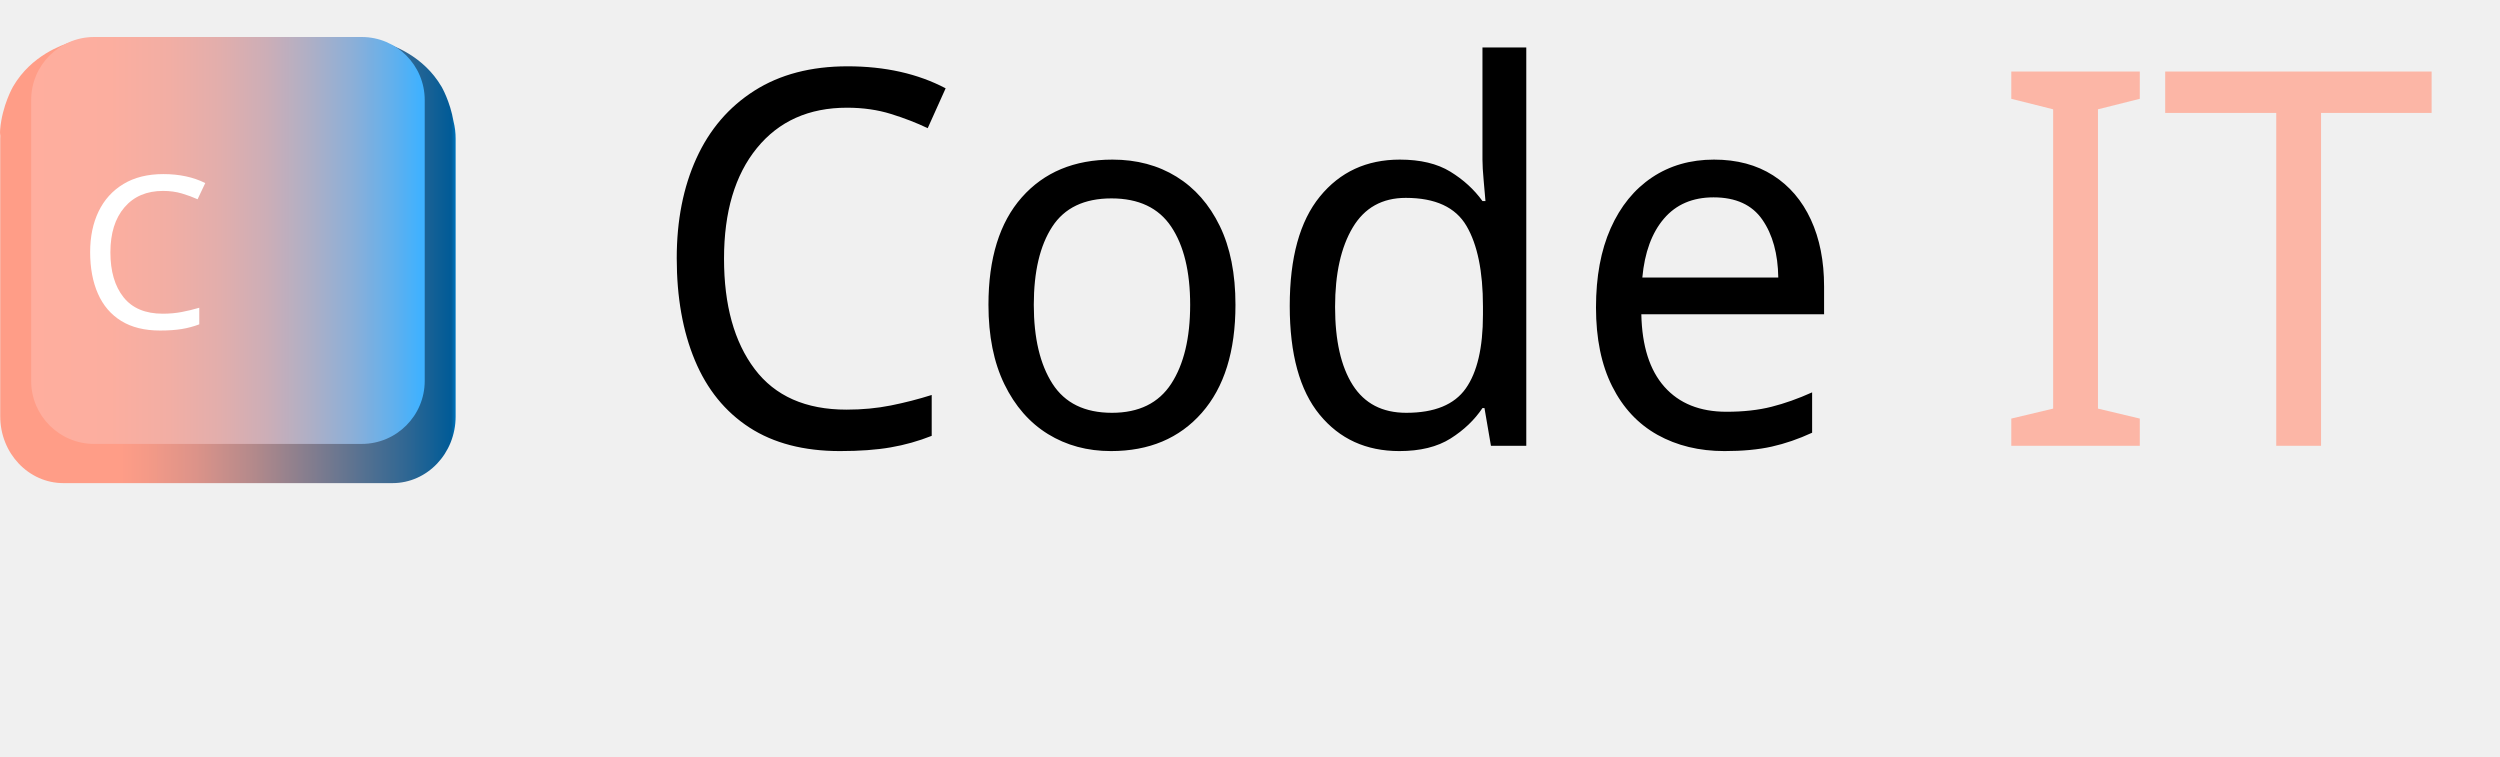
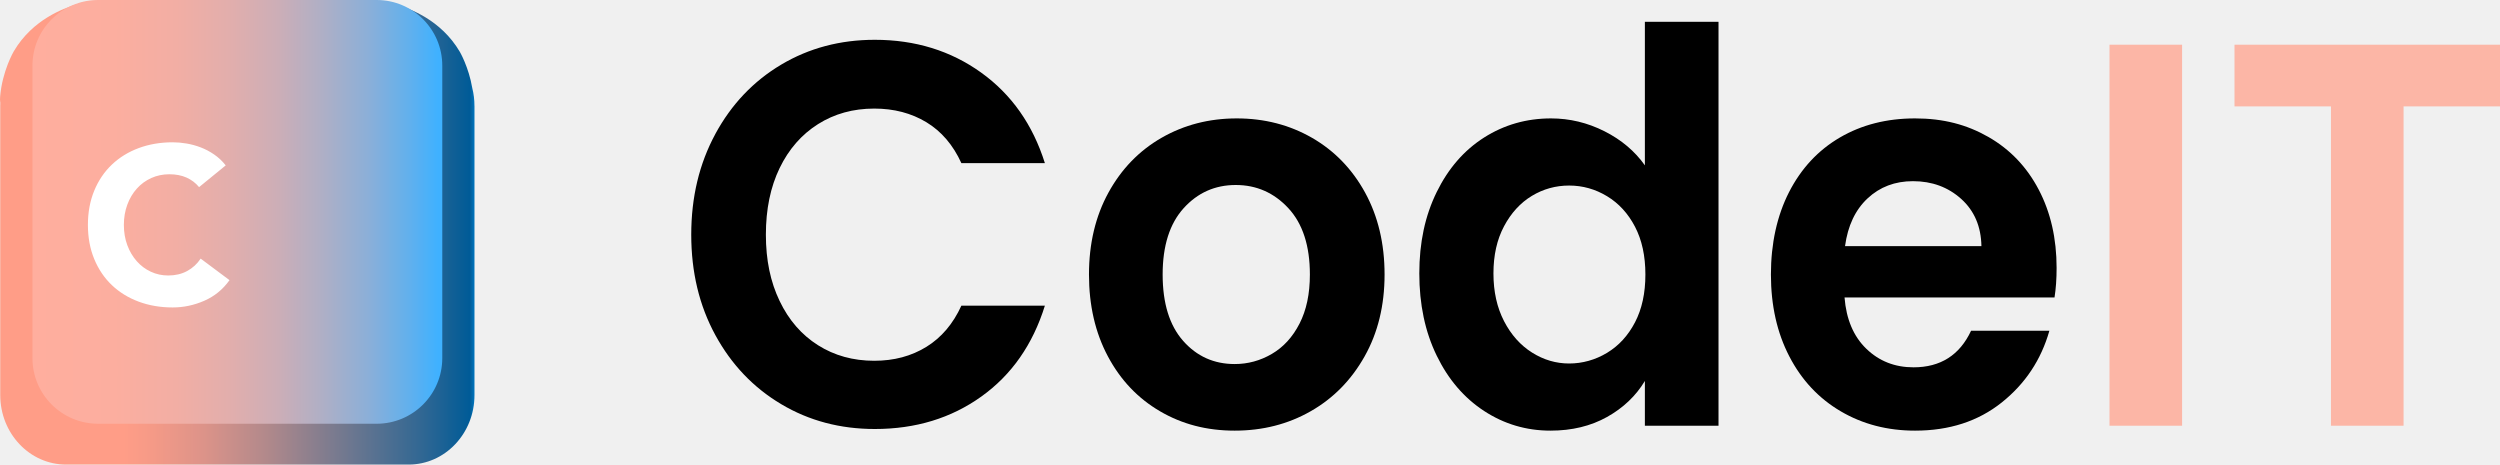
- <svg xmlns="http://www.w3.org/2000/svg" id="Layer_2" viewBox="0 0 1049.23 317.57">
+ <svg xmlns="http://www.w3.org/2000/svg" id="Layer_2" viewBox="0 0 1007.57 187.23">
  <defs>
-     <style>.cls-1{fill:url(#linear-gradient);}.cls-2{fill:#fcb6a6;}.cls-3{fill:#fff;font-family:Avenir-Black, Avenir;font-size:89.46px;}.cls-4{fill:url(#linear-gradient-2);}.cls-5{font-family:Poppins-SemiBold, Poppins;font-size:220px;}</style>
-     <linearGradient id="linear-gradient" x1="0" y1="109.51" x2="191.23" y2="109.51" gradientTransform="matrix(1, 0, 0, 1, 0, 0)" gradientUnits="userSpaceOnUse">
+     <style>.cls-1{fill:url(#linear-gradient);}.cls-2{fill:#fff;}.cls-3{fill:#fcb6a6;}.cls-4{fill:url(#linear-gradient-2);}</style>
+     <linearGradient id="linear-gradient" x1="0" y1="93.98" x2="191.23" y2="93.98" gradientTransform="matrix(1, 0, 0, 1, 0, 0)" gradientUnits="userSpaceOnUse">
      <stop offset=".26" stop-color="#ff9d87" />
      <stop offset=".32" stop-color="#f59a87" />
      <stop offset=".43" stop-color="#dc9389" />
      <stop offset=".56" stop-color="#b2898b" />
      <stop offset=".71" stop-color="#787a8f" />
      <stop offset=".89" stop-color="#306793" />
      <stop offset=".99" stop-color="#005b97" />
      <stop offset="1" stop-color="#0075be" />
    </linearGradient>
-     <linearGradient id="linear-gradient-2" x1="13.08" y1="100.92" x2="178.25" y2="100.92" gradientTransform="matrix(1, 0, 0, 1, 0, 0)" gradientUnits="userSpaceOnUse">
+     <linearGradient id="linear-gradient-2" x1="13.08" y1="85.39" x2="178.25" y2="85.39" gradientTransform="matrix(1, 0, 0, 1, 0, 0)" gradientUnits="userSpaceOnUse">
      <stop offset="0" stop-color="#ffae9e" />
      <stop offset=".2" stop-color="#fcae9f" />
      <stop offset=".35" stop-color="#f2aea4" />
      <stop offset=".48" stop-color="#e2aeac" />
      <stop offset=".6" stop-color="#ccaeb7" />
      <stop offset=".71" stop-color="#aeafc6" />
      <stop offset=".82" stop-color="#8bafd8" />
      <stop offset=".92" stop-color="#61b0ed" />
      <stop offset=".99" stop-color="#3fb1ff" />
    </linearGradient>
  </defs>
  <g id="Layer_1-2">
    <g>
-       <path class="cls-1" d="M191.23,58.21v116.55c0,15.47-11.87,28-26.51,28H26.61C11.97,202.76,.1,190.22,.1,174.76V58.21c0-.41,0-.82,.03-1.22-.03-.23-.06-.47-.08-.71-.03-.26-.07-.93,0-1.78,.85-10.35,5.47-18.23,5.47-18.23,7.73-13.2,20.75-17.46,24.42-18.68,1.73-.57,3.42-1.01,5.05-1.33-.1,3.34-.4,8.38-1.49,13.95h123.82c-1.06-5.5-1.36-10.47-1.45-13.79,1.63,.32,3.32,.76,5.05,1.33,3.67,1.22,16.69,5.48,24.42,18.68,0,0,3.56,6.09,5.01,14.58,.58,2.29,.88,4.71,.88,7.2Z" />
-       <rect class="cls-4" x="13.08" y="15.53" width="165.17" height="170.78" rx="26.45" ry="26.45" />
-       <text class="cls-3" transform="translate(32.38 137.83)">
-         <tspan x="0" y="0">C</tspan>
-       </text>
+       <path class="cls-1" d="M191.23,42.68v116.55c0,15.47-11.87,28-26.51,28H26.61C11.97,187.23,.1,174.69,.1,159.23V42.68c0-.41,0-.82,.03-1.22-.03-.23-.06-.47-.08-.71-.03-.26-.07-.93,0-1.78,.85-10.35,5.47-18.23,5.47-18.23C13.24,7.54,26.26,3.28,29.93,2.06c1.73-.57,3.42-1.01,5.05-1.33-.1,3.34-.4,8.38-1.49,13.95h123.82c-1.06-5.5-1.36-10.47-1.45-13.79,1.63,.32,3.32,.76,5.05,1.33,3.67,1.22,16.69,5.48,24.42,18.68,0,0,3.56,6.09,5.01,14.58,.58,2.29,.88,4.71,.88,7.2Z" />
+       <rect class="cls-4" x="13.08" width="165.17" height="170.78" rx="26.45" ry="26.45" />
+       <path class="cls-2" d="M80.24,75.42c-1.37-1.67-3.06-2.95-5.05-3.85-2-.89-4.31-1.34-6.93-1.34s-5.05,.51-7.29,1.52c-2.24,1.01-4.18,2.43-5.81,4.25-1.64,1.82-2.92,3.98-3.85,6.49-.92,2.5-1.39,5.22-1.39,8.14s.46,5.71,1.39,8.19c.92,2.47,2.19,4.62,3.8,6.44,1.61,1.82,3.5,3.24,5.68,4.25,2.18,1.02,4.52,1.52,7.02,1.52,2.86,0,5.4-.6,7.6-1.79,2.21-1.19,4.03-2.86,5.46-5.01l11.63,8.68c-2.68,3.76-6.08,6.53-10.2,8.32s-8.35,2.68-12.7,2.68c-4.95,0-9.51-.78-13.69-2.33-4.17-1.55-7.78-3.77-10.82-6.66s-5.41-6.4-7.11-10.51c-1.7-4.12-2.55-8.71-2.55-13.78s.85-9.66,2.55-13.78c1.7-4.12,4.07-7.62,7.11-10.51,3.04-2.89,6.65-5.11,10.82-6.66,4.17-1.55,8.74-2.33,13.69-2.33,1.79,0,3.65,.16,5.59,.49,1.94,.33,3.85,.85,5.72,1.57,1.88,.72,3.68,1.67,5.41,2.86,1.73,1.19,3.28,2.65,4.65,4.38l-10.74,8.77Z" />
    </g>
-     <text class="cls-5" transform="translate(271.27 187.11) scale(.95 1)">
-       <tspan x="0" y="0">Code</tspan>
-       <tspan class="cls-2" x="594.21" y="0">IT</tspan>
-     </text>
+     <g>
+       <path d="M288.3,53.99c6.48-11.95,15.33-21.26,26.54-27.94,11.21-6.67,23.79-10.01,37.72-10.01,16.3,0,30.58,4.4,42.85,13.2,12.26,8.8,20.83,20.98,25.71,36.52h-33.65c-3.34-7.33-8.05-12.83-14.11-16.5-6.06-3.66-13.06-5.5-21-5.5-8.5,0-16.06,2.09-22.68,6.27-6.62,4.18-11.78,10.09-15.47,17.71-3.69,7.63-5.54,16.58-5.54,26.84s1.84,19.03,5.54,26.73c3.69,7.7,8.85,13.64,15.47,17.82,6.62,4.18,14.18,6.27,22.68,6.27,7.94,0,14.94-1.87,21-5.61s10.76-9.27,14.11-16.61h33.65c-4.88,15.7-13.41,27.91-25.6,36.63-12.19,8.73-26.51,13.09-42.95,13.09-13.93,0-26.51-3.33-37.72-10.01-11.22-6.67-20.06-15.95-26.54-27.83-6.48-11.88-9.72-25.37-9.72-40.48s3.24-28.63,9.72-40.59Z" />
+       <path d="M467.52,165.75c-8.92-5.2-15.92-12.57-21-22.11-5.09-9.53-7.63-20.53-7.63-33s2.61-23.46,7.84-33c5.22-9.53,12.36-16.9,21.42-22.11,9.06-5.2,19.16-7.81,30.3-7.81s21.25,2.61,30.31,7.81c9.05,5.21,16.2,12.58,21.42,22.11,5.22,9.54,7.84,20.54,7.84,33s-2.68,23.47-8.05,33c-5.37,9.54-12.61,16.91-21.74,22.11-9.13,5.21-19.33,7.81-30.62,7.81s-21.18-2.6-30.1-7.81Zm45.04-23.1c4.67-2.71,8.39-6.78,11.18-12.21,2.79-5.42,4.18-12.02,4.18-19.8,0-11.58-2.89-20.49-8.67-26.73-5.78-6.23-12.85-9.35-21.21-9.35s-15.36,3.12-21,9.35c-5.64,6.24-8.46,15.15-8.46,26.73s2.75,20.5,8.25,26.73c5.5,6.24,12.44,9.35,20.8,9.35,5.29,0,10.27-1.35,14.94-4.07Z" />
+       <path d="M579.02,77.42c4.67-9.53,11.04-16.86,19.12-22,8.08-5.13,17.07-7.7,26.96-7.7,7.52,0,14.7,1.73,21.53,5.17,6.83,3.45,12.26,8.03,16.3,13.75V8.78h29.68V171.58h-29.68v-18.04c-3.62,6.02-8.71,10.86-15.26,14.52-6.55,3.66-14.14,5.5-22.78,5.5-9.75,0-18.67-2.64-26.75-7.92-8.08-5.28-14.46-12.72-19.12-22.33-4.67-9.6-7-20.64-7-33.11s2.33-23.24,7-32.78Zm79.94,13.97c-2.79-5.35-6.55-9.46-11.29-12.32-4.74-2.86-9.82-4.29-15.26-4.29s-10.45,1.4-15.05,4.18c-4.6,2.79-8.33,6.86-11.18,12.21-2.86,5.36-4.28,11.7-4.28,19.03s1.43,13.75,4.28,19.25c2.85,5.5,6.62,9.72,11.29,12.65,4.67,2.94,9.65,4.4,14.94,4.4s10.52-1.43,15.26-4.29c4.74-2.86,8.5-6.96,11.29-12.32,2.79-5.35,4.18-11.77,4.18-19.25s-1.39-13.89-4.18-19.25Z" />
+       <path d="M828.04,119.88h-84.64c.7,8.8,3.62,15.7,8.78,20.68,5.15,4.99,11.5,7.48,19.02,7.48,10.87,0,18.6-4.91,23.2-14.74h31.56c-3.34,11.74-9.75,21.38-19.23,28.93-9.48,7.56-21.11,11.33-34.9,11.33-11.15,0-21.14-2.6-29.99-7.81-8.85-5.2-15.75-12.57-20.69-22.11-4.95-9.53-7.42-20.53-7.42-33s2.44-23.68,7.31-33.22c4.88-9.53,11.7-16.86,20.48-22,8.78-5.13,18.88-7.7,30.3-7.7s20.86,2.5,29.57,7.48c8.71,4.99,15.47,12.07,20.27,21.23,4.81,9.17,7.21,19.69,7.21,31.57,0,4.4-.28,8.36-.84,11.88Zm-29.47-20.68c-.14-7.92-2.86-14.26-8.15-19.03-5.3-4.76-11.78-7.15-19.44-7.15-7.25,0-13.34,2.31-18.29,6.93-4.95,4.62-7.98,11.04-9.09,19.25h54.97Z" />
+       <path class="cls-3" d="M879.45,18.02V171.58h-29.26V18.02h29.26Z" />
+       <path class="cls-3" d="M1007.57,18.02v24.86h-38.87V171.58h-29.26V42.88h-38.87V18.02h107.01Z" />
+     </g>
  </g>
</svg>
